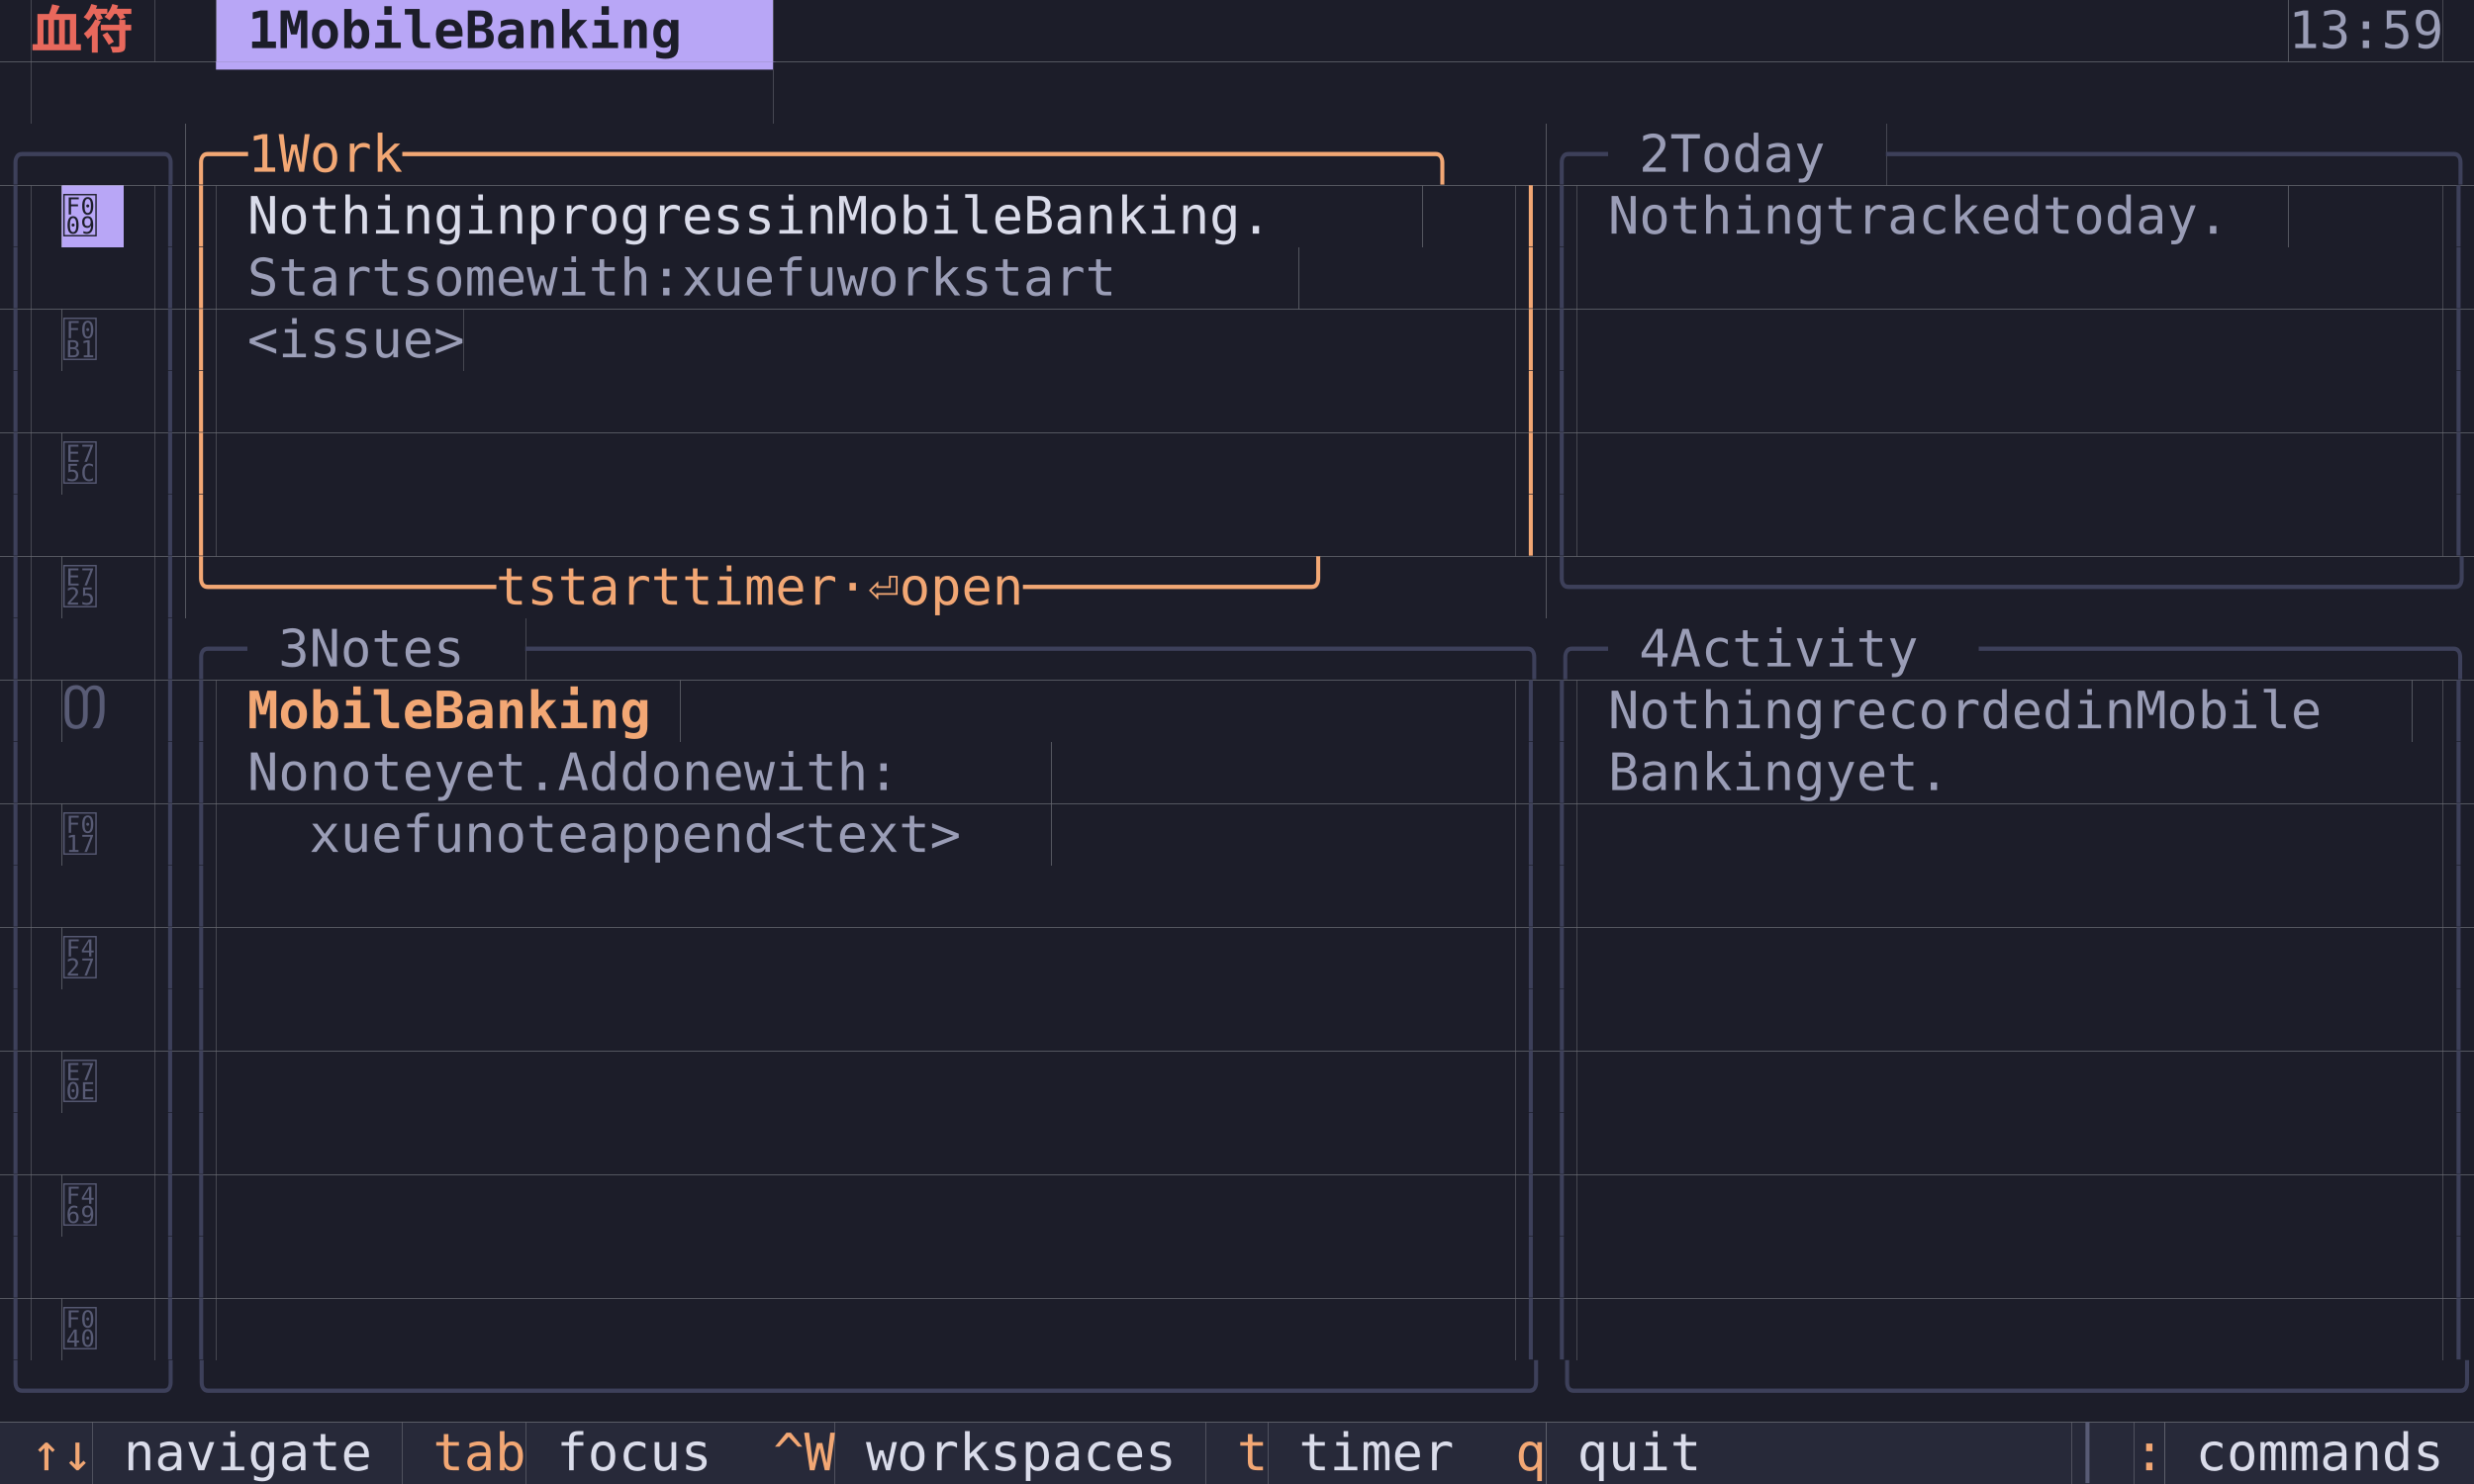
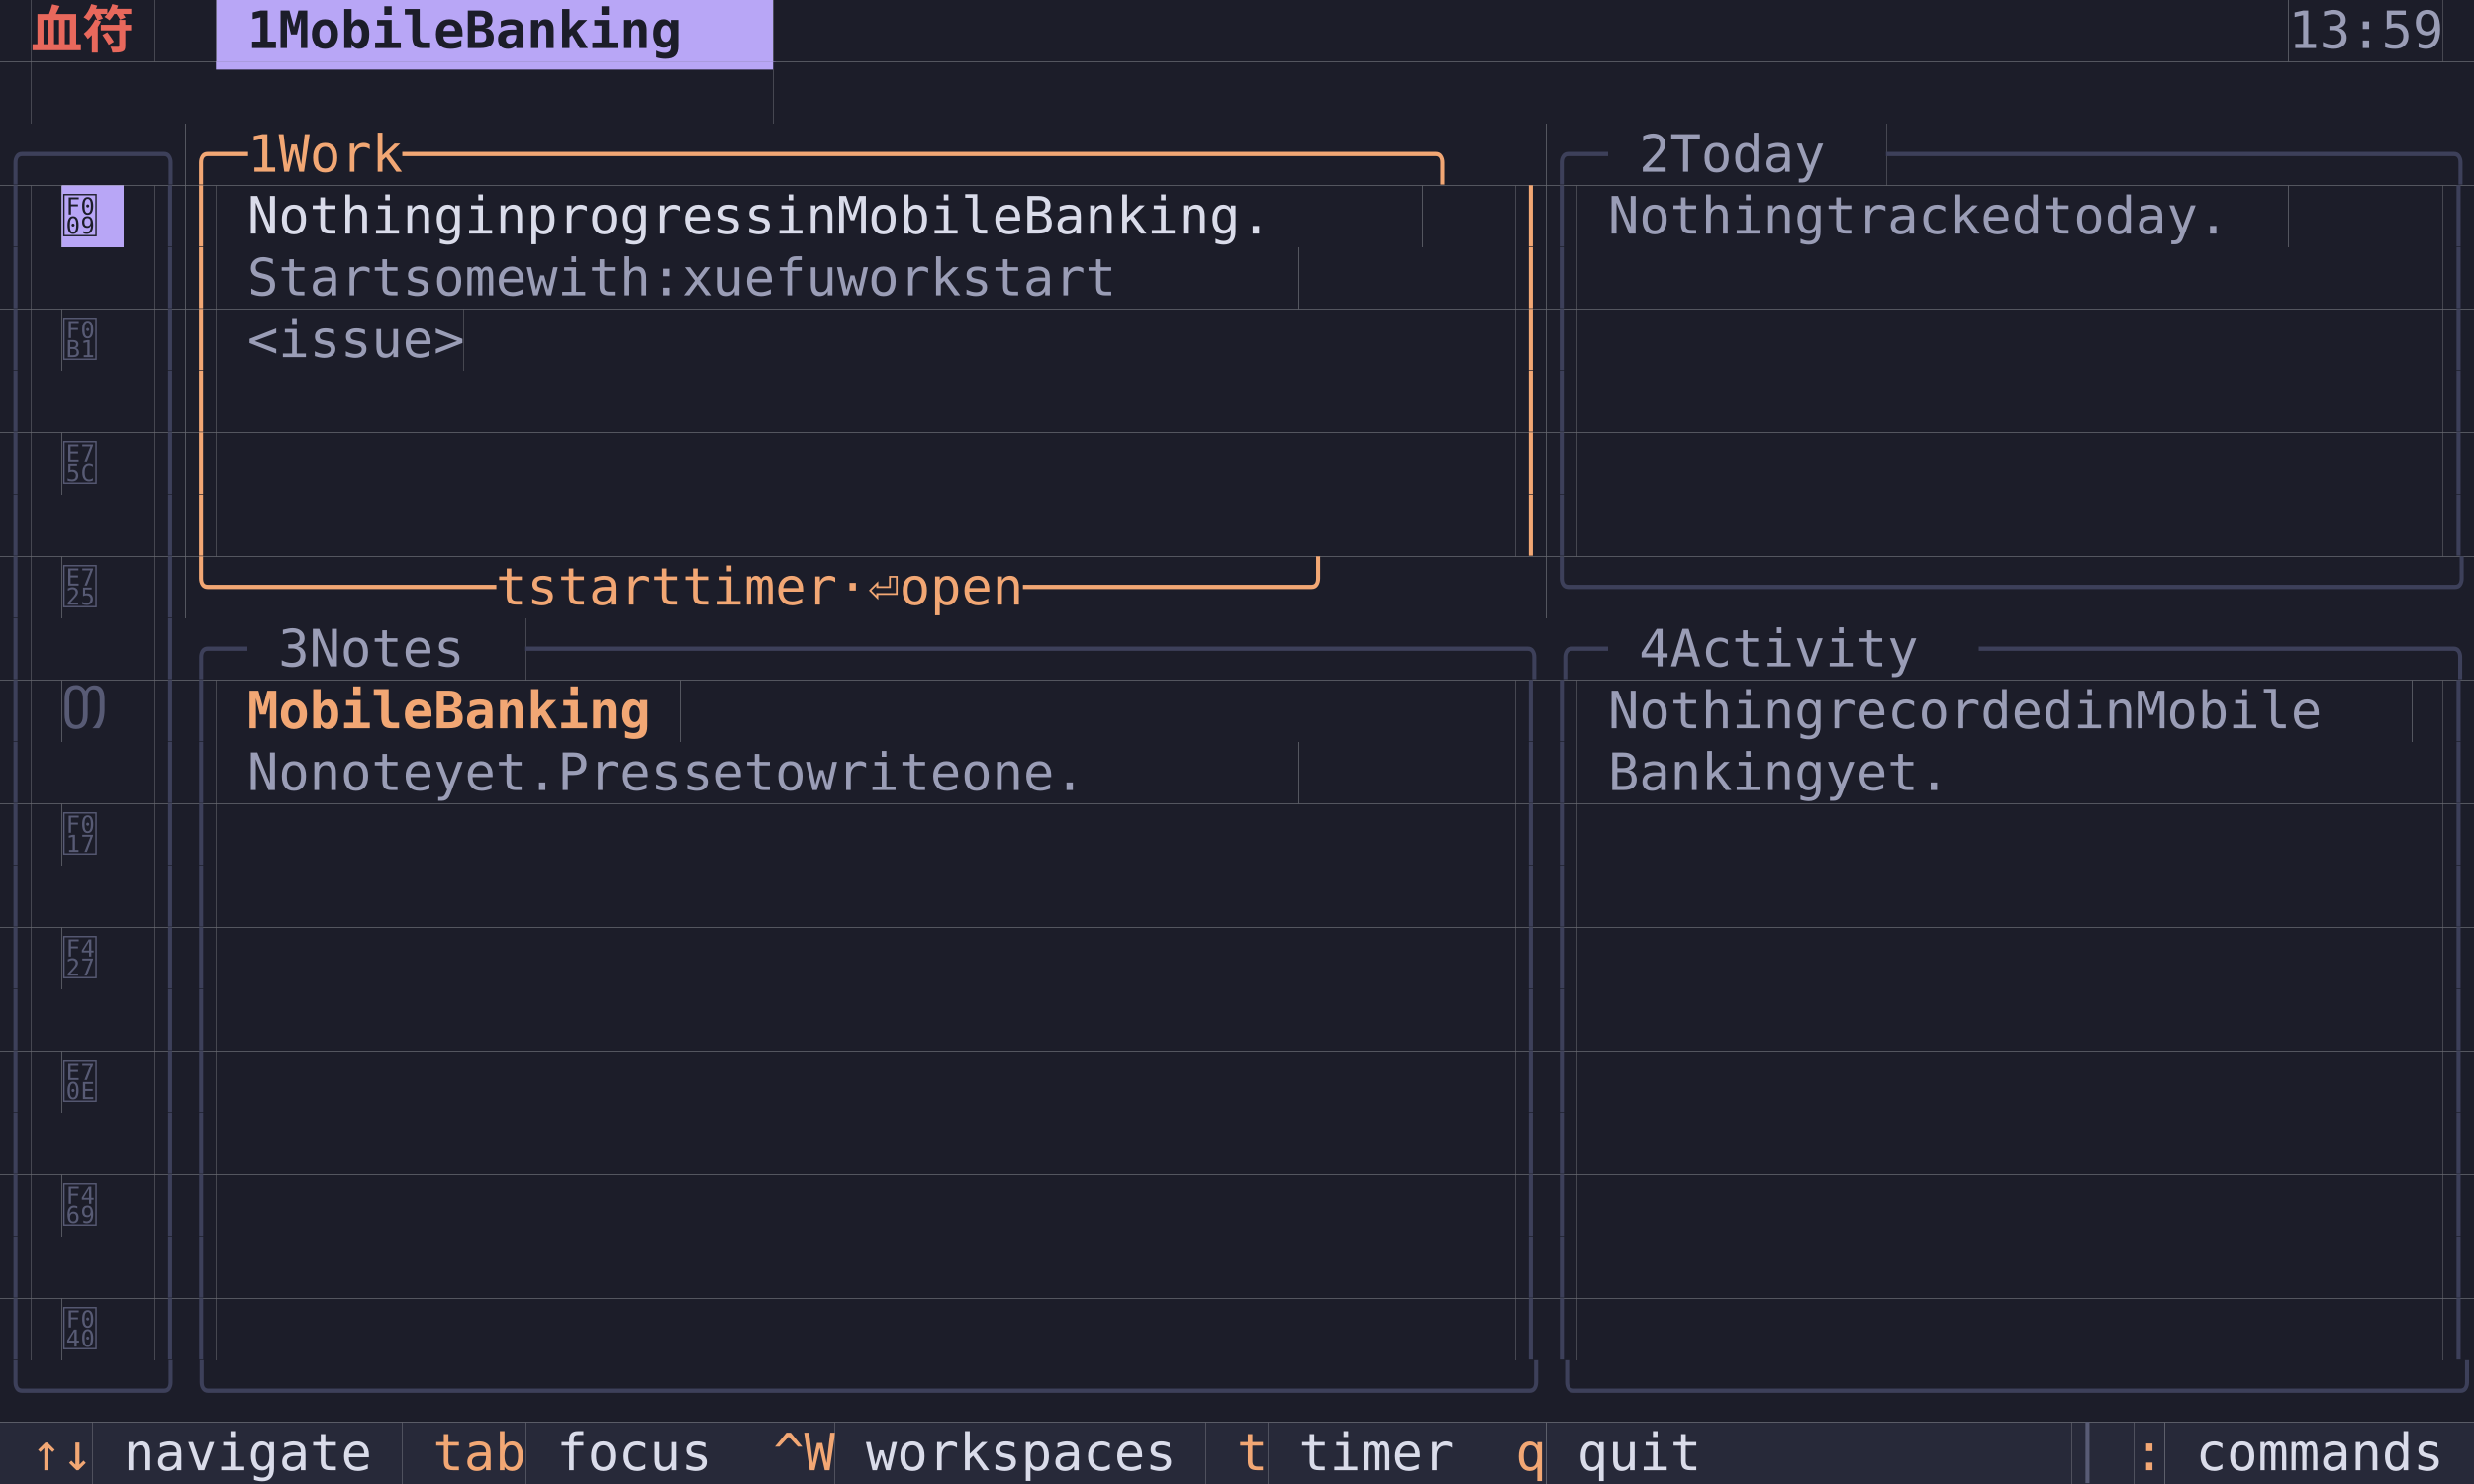
<svg xmlns="http://www.w3.org/2000/svg" width="720" height="432" viewBox="0 0 720 432" font-family="Menlo, 'DejaVu Sans Mono', 'Hiragino Sans GB', 'Noto Sans CJK SC', 'PingFang SC', monospace" font-size="15">
  <rect x="0" y="0" width="9" height="18" fill="#1c1d29" />
  <rect x="9" y="0" width="36" height="18" fill="#1c1d29" />
  <text x="9 27" y="14" fill="#e8685c" font-weight="bold">血符</text>
  <rect x="45" y="0" width="18" height="18" fill="#1c1d29" />
  <rect x="63" y="0" width="162" height="18" fill="#b8a6f6" />
  <text x="72 90 99 108 117 126 135 153 162 171 180 189 198 207" y="14" fill="#1c1d29" font-weight="bold">1MobileBanking</text>
  <rect x="225" y="0" width="441" height="18" fill="#1c1d29" />
  <rect x="666" y="0" width="45" height="18" fill="#1c1d29" />
  <text x="666 675 684 693 702" y="14" fill="#9a9db6">13:59</text>
  <rect x="711" y="0" width="9" height="18" fill="#1c1d29" />
  <rect x="0" y="18" width="9" height="18" fill="#1c1d29" />
  <rect x="9" y="18" width="216" height="18" fill="#1c1d29" />
  <text x="63 72 81 90 99 108 117 126 135 144 153 162 171 180 189 198 207 216" y="32" fill="#b8a6f6">▔▔▔▔▔▔▔▔▔▔▔▔▔▔▔▔▔▔</text>
  <rect x="225" y="18" width="495" height="18" fill="#1c1d29" />
  <rect x="0" y="36" width="54" height="18" fill="#1c1d29" />
  <text x="0 9 18 27 36 45" y="50" fill="#3d405a">╭────╮</text>
  <rect x="54" y="36" width="396" height="18" fill="#1c1d29" />
  <text x="54 63 81 99 108 117 126 144 153 162 171 180 189 198 207 216 225 234 243 252 261 270 279 288 297 306 315 324 333 342 351 360 369 378 387 396 405 414 423 432 441" y="50" fill="#f2a774">╭─1Work─────────────────────────────────╮</text>
  <rect x="450" y="36" width="18" height="18" fill="#1c1d29" />
  <text x="450 459" y="50" fill="#3d405a">╭─</text>
  <rect x="468" y="36" width="81" height="18" fill="#1c1d29" />
  <text x="477 495 504 513 522 531" y="50" fill="#9a9db6">2Today</text>
  <rect x="549" y="36" width="171" height="18" fill="#1c1d29" />
  <text x="549 558 567 576 585 594 603 612 621 630 639 648 657 666 675 684 693 702 711" y="50" fill="#3d405a">──────────────────╮</text>
  <rect x="0" y="54" width="9" height="18" fill="#1c1d29" />
  <text x="0" y="68" fill="#3d405a">│</text>
  <rect x="9" y="54" width="9" height="18" fill="#1c1d29" />
  <rect x="18" y="54" width="18" height="18" fill="#b8a6f6" />
  <text x="18" y="68" fill="#1c1d29" font-family="'Symbols Nerd Font Mono', Menlo, 'DejaVu Sans Mono', 'Hiragino Sans GB', 'Noto Sans CJK SC', 'PingFang SC', monospace"></text>
  <rect x="36" y="54" width="9" height="18" fill="#1c1d29" />
  <rect x="45" y="54" width="9" height="18" fill="#1c1d29" />
  <text x="45" y="68" fill="#3d405a">│</text>
  <rect x="54" y="54" width="9" height="18" fill="#1c1d29" />
  <text x="54" y="68" fill="#f2a774">│</text>
  <rect x="63" y="54" width="9" height="18" fill="#1c1d29" />
  <rect x="72" y="54" width="342" height="18" fill="#1c1d29" />
  <text x="72 81 90 99 108 117 126 144 153 171 180 189 198 207 216 225 234 252 261 279 288 297 306 315 324 342 351 360 369 378 387 396 405" y="68" fill="#dadcea">NothinginprogressinMobileBanking.</text>
  <rect x="414" y="54" width="27" height="18" fill="#1c1d29" />
  <rect x="441" y="54" width="9" height="18" fill="#1c1d29" />
  <text x="441" y="68" fill="#f2a774">│</text>
  <rect x="450" y="54" width="9" height="18" fill="#1c1d29" />
  <text x="450" y="68" fill="#3d405a">│</text>
  <rect x="459" y="54" width="9" height="18" fill="#1c1d29" />
  <rect x="468" y="54" width="198" height="18" fill="#1c1d29" />
  <text x="468 477 486 495 504 513 522 540 549 558 567 576 585 594 612 621 630 639 648 657" y="68" fill="#9a9db6">Nothingtrackedtoday.</text>
  <rect x="666" y="54" width="45" height="18" fill="#1c1d29" />
  <rect x="711" y="54" width="9" height="18" fill="#1c1d29" />
  <text x="711" y="68" fill="#3d405a">│</text>
  <rect x="0" y="72" width="9" height="18" fill="#1c1d29" />
  <text x="0" y="86" fill="#3d405a">│</text>
  <rect x="9" y="72" width="36" height="18" fill="#1c1d29" />
  <rect x="45" y="72" width="9" height="18" fill="#1c1d29" />
  <text x="45" y="86" fill="#3d405a">│</text>
  <rect x="54" y="72" width="9" height="18" fill="#1c1d29" />
  <text x="54" y="86" fill="#f2a774">│</text>
  <rect x="63" y="72" width="9" height="18" fill="#1c1d29" />
  <rect x="72" y="72" width="306" height="18" fill="#1c1d29" />
  <text x="72 81 90 99 108 126 135 144 153 171 180 189 198 207 225 234 243 252 261 279 288 297 306 324 333 342 351 360" y="86" fill="#9a9db6">Startsomewith:xuefuworkstart</text>
  <rect x="378" y="72" width="63" height="18" fill="#1c1d29" />
  <rect x="441" y="72" width="9" height="18" fill="#1c1d29" />
  <text x="441" y="86" fill="#f2a774">│</text>
  <rect x="450" y="72" width="9" height="18" fill="#1c1d29" />
  <text x="450" y="86" fill="#3d405a">│</text>
  <rect x="459" y="72" width="252" height="18" fill="#1c1d29" />
  <rect x="711" y="72" width="9" height="18" fill="#1c1d29" />
  <text x="711" y="86" fill="#3d405a">│</text>
  <rect x="0" y="90" width="9" height="18" fill="#1c1d29" />
  <text x="0" y="104" fill="#3d405a">│</text>
  <rect x="9" y="90" width="9" height="18" fill="#1c1d29" />
  <rect x="18" y="90" width="18" height="18" fill="#1c1d29" />
  <text x="18" y="104" fill="#585b75" font-family="'Symbols Nerd Font Mono', Menlo, 'DejaVu Sans Mono', 'Hiragino Sans GB', 'Noto Sans CJK SC', 'PingFang SC', monospace"></text>
  <rect x="36" y="90" width="9" height="18" fill="#1c1d29" />
  <rect x="45" y="90" width="9" height="18" fill="#1c1d29" />
  <text x="45" y="104" fill="#3d405a">│</text>
  <rect x="54" y="90" width="9" height="18" fill="#1c1d29" />
  <text x="54" y="104" fill="#f2a774">│</text>
  <rect x="63" y="90" width="9" height="18" fill="#1c1d29" />
  <rect x="72" y="90" width="63" height="18" fill="#1c1d29" />
  <text x="72 81 90 99 108 117 126" y="104" fill="#9a9db6">&lt;issue&gt;</text>
  <rect x="135" y="90" width="306" height="18" fill="#1c1d29" />
  <rect x="441" y="90" width="9" height="18" fill="#1c1d29" />
  <text x="441" y="104" fill="#f2a774">│</text>
  <rect x="450" y="90" width="9" height="18" fill="#1c1d29" />
  <text x="450" y="104" fill="#3d405a">│</text>
  <rect x="459" y="90" width="252" height="18" fill="#1c1d29" />
  <rect x="711" y="90" width="9" height="18" fill="#1c1d29" />
  <text x="711" y="104" fill="#3d405a">│</text>
  <rect x="0" y="108" width="9" height="18" fill="#1c1d29" />
  <text x="0" y="122" fill="#3d405a">│</text>
  <rect x="9" y="108" width="36" height="18" fill="#1c1d29" />
  <rect x="45" y="108" width="9" height="18" fill="#1c1d29" />
  <text x="45" y="122" fill="#3d405a">│</text>
  <rect x="54" y="108" width="9" height="18" fill="#1c1d29" />
  <text x="54" y="122" fill="#f2a774">│</text>
  <rect x="63" y="108" width="378" height="18" fill="#1c1d29" />
  <rect x="441" y="108" width="9" height="18" fill="#1c1d29" />
  <text x="441" y="122" fill="#f2a774">│</text>
  <rect x="450" y="108" width="9" height="18" fill="#1c1d29" />
  <text x="450" y="122" fill="#3d405a">│</text>
  <rect x="459" y="108" width="252" height="18" fill="#1c1d29" />
  <rect x="711" y="108" width="9" height="18" fill="#1c1d29" />
  <text x="711" y="122" fill="#3d405a">│</text>
  <rect x="0" y="126" width="9" height="18" fill="#1c1d29" />
  <text x="0" y="140" fill="#3d405a">│</text>
  <rect x="9" y="126" width="9" height="18" fill="#1c1d29" />
  <rect x="18" y="126" width="18" height="18" fill="#1c1d29" />
  <text x="18" y="140" fill="#585b75" font-family="'Symbols Nerd Font Mono', Menlo, 'DejaVu Sans Mono', 'Hiragino Sans GB', 'Noto Sans CJK SC', 'PingFang SC', monospace"></text>
  <rect x="36" y="126" width="9" height="18" fill="#1c1d29" />
  <rect x="45" y="126" width="9" height="18" fill="#1c1d29" />
  <text x="45" y="140" fill="#3d405a">│</text>
  <rect x="54" y="126" width="9" height="18" fill="#1c1d29" />
  <text x="54" y="140" fill="#f2a774">│</text>
  <rect x="63" y="126" width="378" height="18" fill="#1c1d29" />
  <rect x="441" y="126" width="9" height="18" fill="#1c1d29" />
  <text x="441" y="140" fill="#f2a774">│</text>
  <rect x="450" y="126" width="9" height="18" fill="#1c1d29" />
  <text x="450" y="140" fill="#3d405a">│</text>
  <rect x="459" y="126" width="252" height="18" fill="#1c1d29" />
  <rect x="711" y="126" width="9" height="18" fill="#1c1d29" />
  <text x="711" y="140" fill="#3d405a">│</text>
  <rect x="0" y="144" width="9" height="18" fill="#1c1d29" />
  <text x="0" y="158" fill="#3d405a">│</text>
  <rect x="9" y="144" width="36" height="18" fill="#1c1d29" />
  <rect x="45" y="144" width="9" height="18" fill="#1c1d29" />
  <text x="45" y="158" fill="#3d405a">│</text>
  <rect x="54" y="144" width="9" height="18" fill="#1c1d29" />
  <text x="54" y="158" fill="#f2a774">│</text>
  <rect x="63" y="144" width="378" height="18" fill="#1c1d29" />
  <rect x="441" y="144" width="9" height="18" fill="#1c1d29" />
  <text x="441" y="158" fill="#f2a774">│</text>
  <rect x="450" y="144" width="9" height="18" fill="#1c1d29" />
  <text x="450" y="158" fill="#3d405a">│</text>
  <rect x="459" y="144" width="252" height="18" fill="#1c1d29" />
  <rect x="711" y="144" width="9" height="18" fill="#1c1d29" />
  <text x="711" y="158" fill="#3d405a">│</text>
  <rect x="0" y="162" width="9" height="18" fill="#1c1d29" />
  <text x="0" y="176" fill="#3d405a">│</text>
  <rect x="9" y="162" width="9" height="18" fill="#1c1d29" />
  <rect x="18" y="162" width="18" height="18" fill="#1c1d29" />
  <text x="18" y="176" fill="#585b75" font-family="'Symbols Nerd Font Mono', Menlo, 'DejaVu Sans Mono', 'Hiragino Sans GB', 'Noto Sans CJK SC', 'PingFang SC', monospace"></text>
  <rect x="36" y="162" width="9" height="18" fill="#1c1d29" />
  <rect x="45" y="162" width="9" height="18" fill="#1c1d29" />
  <text x="45" y="176" fill="#3d405a">│</text>
  <rect x="54" y="162" width="396" height="18" fill="#1c1d29" />
  <text x="54 63 72 81 90 99 108 117 126 135 153 171 180 189 198 207 225 234 243 252 261 279 297 315 324 333 342 360 369 378 387 396 405 414 423 432 441" y="176" fill="#f2a774">╰─────────tstarttimer·⏎open─────────╯</text>
  <rect x="450" y="162" width="270" height="18" fill="#1c1d29" />
  <text x="450 459 468 477 486 495 504 513 522 531 540 549 558 567 576 585 594 603 612 621 630 639 648 657 666 675 684 693 702 711" y="176" fill="#3d405a">╰────────────────────────────╯</text>
  <rect x="0" y="180" width="9" height="18" fill="#1c1d29" />
  <text x="0" y="194" fill="#3d405a">│</text>
  <rect x="9" y="180" width="36" height="18" fill="#1c1d29" />
  <rect x="45" y="180" width="27" height="18" fill="#1c1d29" />
  <text x="45 54 63" y="194" fill="#3d405a">│╭─</text>
  <rect x="72" y="180" width="81" height="18" fill="#1c1d29" />
  <text x="81 99 108 117 126 135" y="194" fill="#9a9db6">3Notes</text>
  <rect x="153" y="180" width="315" height="18" fill="#1c1d29" />
  <text x="153 162 171 180 189 198 207 216 225 234 243 252 261 270 279 288 297 306 315 324 333 342 351 360 369 378 387 396 405 414 423 432 441 450 459" y="194" fill="#3d405a">────────────────────────────────╮╭─</text>
  <rect x="468" y="180" width="108" height="18" fill="#1c1d29" />
  <text x="477 495 504 513 522 531 540 549 558" y="194" fill="#9a9db6">4Activity</text>
  <rect x="576" y="180" width="144" height="18" fill="#1c1d29" />
  <text x="576 585 594 603 612 621 630 639 648 657 666 675 684 693 702 711" y="194" fill="#3d405a">───────────────╮</text>
  <rect x="0" y="198" width="9" height="18" fill="#1c1d29" />
  <text x="0" y="212" fill="#3d405a">│</text>
  <rect x="9" y="198" width="9" height="18" fill="#1c1d29" />
  <rect x="18" y="198" width="18" height="18" fill="#1c1d29" />
  <text x="18" y="212" fill="#585b75" font-family="'Symbols Nerd Font Mono', Menlo, 'DejaVu Sans Mono', 'Hiragino Sans GB', 'Noto Sans CJK SC', 'PingFang SC', monospace"></text>
  <rect x="36" y="198" width="9" height="18" fill="#1c1d29" />
  <rect x="45" y="198" width="18" height="18" fill="#1c1d29" />
  <text x="45 54" y="212" fill="#3d405a">││</text>
  <rect x="63" y="198" width="9" height="18" fill="#1c1d29" />
  <rect x="72" y="198" width="126" height="18" fill="#1c1d29" />
  <text x="72 81 90 99 108 117 135 144 153 162 171 180 189" y="212" fill="#f2a774" font-weight="bold">MobileBanking</text>
  <rect x="198" y="198" width="243" height="18" fill="#1c1d29" />
  <rect x="441" y="198" width="18" height="18" fill="#1c1d29" />
  <text x="441 450" y="212" fill="#3d405a">││</text>
  <rect x="459" y="198" width="9" height="18" fill="#1c1d29" />
  <rect x="468" y="198" width="234" height="18" fill="#1c1d29" />
  <text x="468 477 486 495 504 513 522 540 549 558 567 576 585 594 603 621 630 648 657 666 675 684 693" y="212" fill="#9a9db6">NothingrecordedinMobile</text>
  <rect x="702" y="198" width="9" height="18" fill="#1c1d29" />
  <rect x="711" y="198" width="9" height="18" fill="#1c1d29" />
  <text x="711" y="212" fill="#3d405a">│</text>
  <rect x="0" y="216" width="9" height="18" fill="#1c1d29" />
  <text x="0" y="230" fill="#3d405a">│</text>
  <rect x="9" y="216" width="36" height="18" fill="#1c1d29" />
  <rect x="45" y="216" width="18" height="18" fill="#1c1d29" />
  <text x="45 54" y="230" fill="#3d405a">││</text>
  <rect x="63" y="216" width="9" height="18" fill="#1c1d29" />
-   <rect x="72" y="216" width="234" height="18" fill="#1c1d29" />
-   <text x="72 81 99 108 117 126 144 153 162 171 189 198 207 225 234 243 261 270 279 288 297" y="230" fill="#9a9db6">Nonoteyet.Addonewith:</text>
-   <rect x="306" y="216" width="135" height="18" fill="#1c1d29" />
+   <rect x="72" y="216" width="306" height="18" fill="#1c1d29" />
+   <text x="72 81 99 108 117 126 144 153 162 171 189 198 207 216 225 243 261 270 288 297 306 315 324 342 351 360 369" y="230" fill="#9a9db6">Nonoteyet.Pressetowriteone.</text>
+   <rect x="378" y="216" width="63" height="18" fill="#1c1d29" />
  <rect x="441" y="216" width="18" height="18" fill="#1c1d29" />
  <text x="441 450" y="230" fill="#3d405a">││</text>
  <rect x="459" y="216" width="9" height="18" fill="#1c1d29" />
  <rect x="468" y="216" width="108" height="18" fill="#1c1d29" />
  <text x="468 477 486 495 504 513 522 540 549 558 567" y="230" fill="#9a9db6">Bankingyet.</text>
  <rect x="576" y="216" width="135" height="18" fill="#1c1d29" />
  <rect x="711" y="216" width="9" height="18" fill="#1c1d29" />
  <text x="711" y="230" fill="#3d405a">│</text>
  <rect x="0" y="234" width="9" height="18" fill="#1c1d29" />
  <text x="0" y="248" fill="#3d405a">│</text>
  <rect x="9" y="234" width="9" height="18" fill="#1c1d29" />
  <rect x="18" y="234" width="18" height="18" fill="#1c1d29" />
  <text x="18" y="248" fill="#585b75" font-family="'Symbols Nerd Font Mono', Menlo, 'DejaVu Sans Mono', 'Hiragino Sans GB', 'Noto Sans CJK SC', 'PingFang SC', monospace"></text>
  <rect x="36" y="234" width="9" height="18" fill="#1c1d29" />
  <rect x="45" y="234" width="18" height="18" fill="#1c1d29" />
  <text x="45 54" y="248" fill="#3d405a">││</text>
-   <rect x="63" y="234" width="9" height="18" fill="#1c1d29" />
-   <rect x="72" y="234" width="234" height="18" fill="#1c1d29" />
-   <text x="90 99 108 117 126 144 153 162 171 189 198 207 216 225 234 252 261 270 279 288 297" y="248" fill="#9a9db6">xuefunoteappend&lt;text&gt;</text>
-   <rect x="306" y="234" width="135" height="18" fill="#1c1d29" />
+   <rect x="63" y="234" width="378" height="18" fill="#1c1d29" />
  <rect x="441" y="234" width="18" height="18" fill="#1c1d29" />
  <text x="441 450" y="248" fill="#3d405a">││</text>
  <rect x="459" y="234" width="252" height="18" fill="#1c1d29" />
  <rect x="711" y="234" width="9" height="18" fill="#1c1d29" />
  <text x="711" y="248" fill="#3d405a">│</text>
  <rect x="0" y="252" width="9" height="18" fill="#1c1d29" />
  <text x="0" y="266" fill="#3d405a">│</text>
  <rect x="9" y="252" width="36" height="18" fill="#1c1d29" />
  <rect x="45" y="252" width="18" height="18" fill="#1c1d29" />
  <text x="45 54" y="266" fill="#3d405a">││</text>
  <rect x="63" y="252" width="378" height="18" fill="#1c1d29" />
  <rect x="441" y="252" width="18" height="18" fill="#1c1d29" />
  <text x="441 450" y="266" fill="#3d405a">││</text>
  <rect x="459" y="252" width="252" height="18" fill="#1c1d29" />
  <rect x="711" y="252" width="9" height="18" fill="#1c1d29" />
  <text x="711" y="266" fill="#3d405a">│</text>
  <rect x="0" y="270" width="9" height="18" fill="#1c1d29" />
  <text x="0" y="284" fill="#3d405a">│</text>
  <rect x="9" y="270" width="9" height="18" fill="#1c1d29" />
  <rect x="18" y="270" width="18" height="18" fill="#1c1d29" />
  <text x="18" y="284" fill="#585b75" font-family="'Symbols Nerd Font Mono', Menlo, 'DejaVu Sans Mono', 'Hiragino Sans GB', 'Noto Sans CJK SC', 'PingFang SC', monospace"></text>
  <rect x="36" y="270" width="9" height="18" fill="#1c1d29" />
  <rect x="45" y="270" width="18" height="18" fill="#1c1d29" />
  <text x="45 54" y="284" fill="#3d405a">││</text>
  <rect x="63" y="270" width="378" height="18" fill="#1c1d29" />
  <rect x="441" y="270" width="18" height="18" fill="#1c1d29" />
  <text x="441 450" y="284" fill="#3d405a">││</text>
  <rect x="459" y="270" width="252" height="18" fill="#1c1d29" />
  <rect x="711" y="270" width="9" height="18" fill="#1c1d29" />
  <text x="711" y="284" fill="#3d405a">│</text>
  <rect x="0" y="288" width="9" height="18" fill="#1c1d29" />
  <text x="0" y="302" fill="#3d405a">│</text>
  <rect x="9" y="288" width="36" height="18" fill="#1c1d29" />
  <rect x="45" y="288" width="18" height="18" fill="#1c1d29" />
  <text x="45 54" y="302" fill="#3d405a">││</text>
  <rect x="63" y="288" width="378" height="18" fill="#1c1d29" />
  <rect x="441" y="288" width="18" height="18" fill="#1c1d29" />
  <text x="441 450" y="302" fill="#3d405a">││</text>
  <rect x="459" y="288" width="252" height="18" fill="#1c1d29" />
  <rect x="711" y="288" width="9" height="18" fill="#1c1d29" />
  <text x="711" y="302" fill="#3d405a">│</text>
  <rect x="0" y="306" width="9" height="18" fill="#1c1d29" />
  <text x="0" y="320" fill="#3d405a">│</text>
  <rect x="9" y="306" width="9" height="18" fill="#1c1d29" />
  <rect x="18" y="306" width="18" height="18" fill="#1c1d29" />
  <text x="18" y="320" fill="#585b75" font-family="'Symbols Nerd Font Mono', Menlo, 'DejaVu Sans Mono', 'Hiragino Sans GB', 'Noto Sans CJK SC', 'PingFang SC', monospace"></text>
  <rect x="36" y="306" width="9" height="18" fill="#1c1d29" />
  <rect x="45" y="306" width="18" height="18" fill="#1c1d29" />
  <text x="45 54" y="320" fill="#3d405a">││</text>
  <rect x="63" y="306" width="378" height="18" fill="#1c1d29" />
  <rect x="441" y="306" width="18" height="18" fill="#1c1d29" />
  <text x="441 450" y="320" fill="#3d405a">││</text>
  <rect x="459" y="306" width="252" height="18" fill="#1c1d29" />
  <rect x="711" y="306" width="9" height="18" fill="#1c1d29" />
  <text x="711" y="320" fill="#3d405a">│</text>
  <rect x="0" y="324" width="9" height="18" fill="#1c1d29" />
  <text x="0" y="338" fill="#3d405a">│</text>
  <rect x="9" y="324" width="36" height="18" fill="#1c1d29" />
  <rect x="45" y="324" width="18" height="18" fill="#1c1d29" />
  <text x="45 54" y="338" fill="#3d405a">││</text>
  <rect x="63" y="324" width="378" height="18" fill="#1c1d29" />
  <rect x="441" y="324" width="18" height="18" fill="#1c1d29" />
  <text x="441 450" y="338" fill="#3d405a">││</text>
  <rect x="459" y="324" width="252" height="18" fill="#1c1d29" />
  <rect x="711" y="324" width="9" height="18" fill="#1c1d29" />
  <text x="711" y="338" fill="#3d405a">│</text>
  <rect x="0" y="342" width="9" height="18" fill="#1c1d29" />
  <text x="0" y="356" fill="#3d405a">│</text>
  <rect x="9" y="342" width="9" height="18" fill="#1c1d29" />
  <rect x="18" y="342" width="18" height="18" fill="#1c1d29" />
  <text x="18" y="356" fill="#585b75" font-family="'Symbols Nerd Font Mono', Menlo, 'DejaVu Sans Mono', 'Hiragino Sans GB', 'Noto Sans CJK SC', 'PingFang SC', monospace"></text>
  <rect x="36" y="342" width="9" height="18" fill="#1c1d29" />
  <rect x="45" y="342" width="18" height="18" fill="#1c1d29" />
  <text x="45 54" y="356" fill="#3d405a">││</text>
  <rect x="63" y="342" width="378" height="18" fill="#1c1d29" />
  <rect x="441" y="342" width="18" height="18" fill="#1c1d29" />
  <text x="441 450" y="356" fill="#3d405a">││</text>
  <rect x="459" y="342" width="252" height="18" fill="#1c1d29" />
  <rect x="711" y="342" width="9" height="18" fill="#1c1d29" />
  <text x="711" y="356" fill="#3d405a">│</text>
  <rect x="0" y="360" width="9" height="18" fill="#1c1d29" />
  <text x="0" y="374" fill="#3d405a">│</text>
  <rect x="9" y="360" width="36" height="18" fill="#1c1d29" />
  <rect x="45" y="360" width="18" height="18" fill="#1c1d29" />
  <text x="45 54" y="374" fill="#3d405a">││</text>
  <rect x="63" y="360" width="378" height="18" fill="#1c1d29" />
  <rect x="441" y="360" width="18" height="18" fill="#1c1d29" />
  <text x="441 450" y="374" fill="#3d405a">││</text>
  <rect x="459" y="360" width="252" height="18" fill="#1c1d29" />
  <rect x="711" y="360" width="9" height="18" fill="#1c1d29" />
  <text x="711" y="374" fill="#3d405a">│</text>
  <rect x="0" y="378" width="9" height="18" fill="#1c1d29" />
  <text x="0" y="392" fill="#3d405a">│</text>
  <rect x="9" y="378" width="9" height="18" fill="#1c1d29" />
  <rect x="18" y="378" width="18" height="18" fill="#1c1d29" />
  <text x="18" y="392" fill="#585b75" font-family="'Symbols Nerd Font Mono', Menlo, 'DejaVu Sans Mono', 'Hiragino Sans GB', 'Noto Sans CJK SC', 'PingFang SC', monospace"></text>
  <rect x="36" y="378" width="9" height="18" fill="#1c1d29" />
  <rect x="45" y="378" width="18" height="18" fill="#1c1d29" />
  <text x="45 54" y="392" fill="#3d405a">││</text>
  <rect x="63" y="378" width="378" height="18" fill="#1c1d29" />
  <rect x="441" y="378" width="18" height="18" fill="#1c1d29" />
  <text x="441 450" y="392" fill="#3d405a">││</text>
  <rect x="459" y="378" width="252" height="18" fill="#1c1d29" />
  <rect x="711" y="378" width="9" height="18" fill="#1c1d29" />
  <text x="711" y="392" fill="#3d405a">│</text>
  <rect x="0" y="396" width="720" height="18" fill="#1c1d29" />
  <text x="0 9 18 27 36 45 54 63 72 81 90 99 108 117 126 135 144 153 162 171 180 189 198 207 216 225 234 243 252 261 270 279 288 297 306 315 324 333 342 351 360 369 378 387 396 405 414 423 432 441 450 459 468 477 486 495 504 513 522 531 540 549 558 567 576 585 594 603 612 621 630 639 648 657 666 675 684 693 702 711" y="410" fill="#3d405a">╰────╯╰──────────────────────────────────────────╯╰────────────────────────────╯</text>
  <rect x="0" y="414" width="27" height="18" fill="#272939" />
  <text x="9 18" y="428" fill="#f2a774">↑↓</text>
  <rect x="27" y="414" width="90" height="18" fill="#272939" />
  <text x="36 45 54 63 72 81 90 99" y="428" fill="#dadcea">navigate</text>
  <rect x="117" y="414" width="36" height="18" fill="#272939" />
  <text x="126 135 144" y="428" fill="#f2a774">tab</text>
  <rect x="153" y="414" width="63" height="18" fill="#272939" />
  <text x="162 171 180 189 198" y="428" fill="#dadcea">focus</text>
  <rect x="216" y="414" width="27" height="18" fill="#272939" />
  <text x="225 234" y="428" fill="#f2a774">^W</text>
  <rect x="243" y="414" width="108" height="18" fill="#272939" />
  <text x="252 261 270 279 288 297 306 315 324 333" y="428" fill="#dadcea">workspaces</text>
  <rect x="351" y="414" width="18" height="18" fill="#272939" />
  <text x="360" y="428" fill="#f2a774">t</text>
  <rect x="369" y="414" width="63" height="18" fill="#272939" />
  <text x="378 387 396 405 414" y="428" fill="#dadcea">timer</text>
  <rect x="432" y="414" width="18" height="18" fill="#272939" />
  <text x="441" y="428" fill="#f2a774">q</text>
  <rect x="450" y="414" width="54" height="18" fill="#272939" />
  <text x="459 468 477 486" y="428" fill="#dadcea">quit</text>
  <rect x="504" y="414" width="99" height="18" fill="#272939" />
  <rect x="603" y="414" width="18" height="18" fill="#272939" />
  <text x="603" y="428" fill="#585b75">│</text>
  <rect x="621" y="414" width="9" height="18" fill="#272939" />
  <text x="621" y="428" fill="#f2a774">:</text>
  <rect x="630" y="414" width="90" height="18" fill="#272939" />
  <text x="639 648 657 666 675 684 693 702" y="428" fill="#dadcea">commands</text>
</svg>
